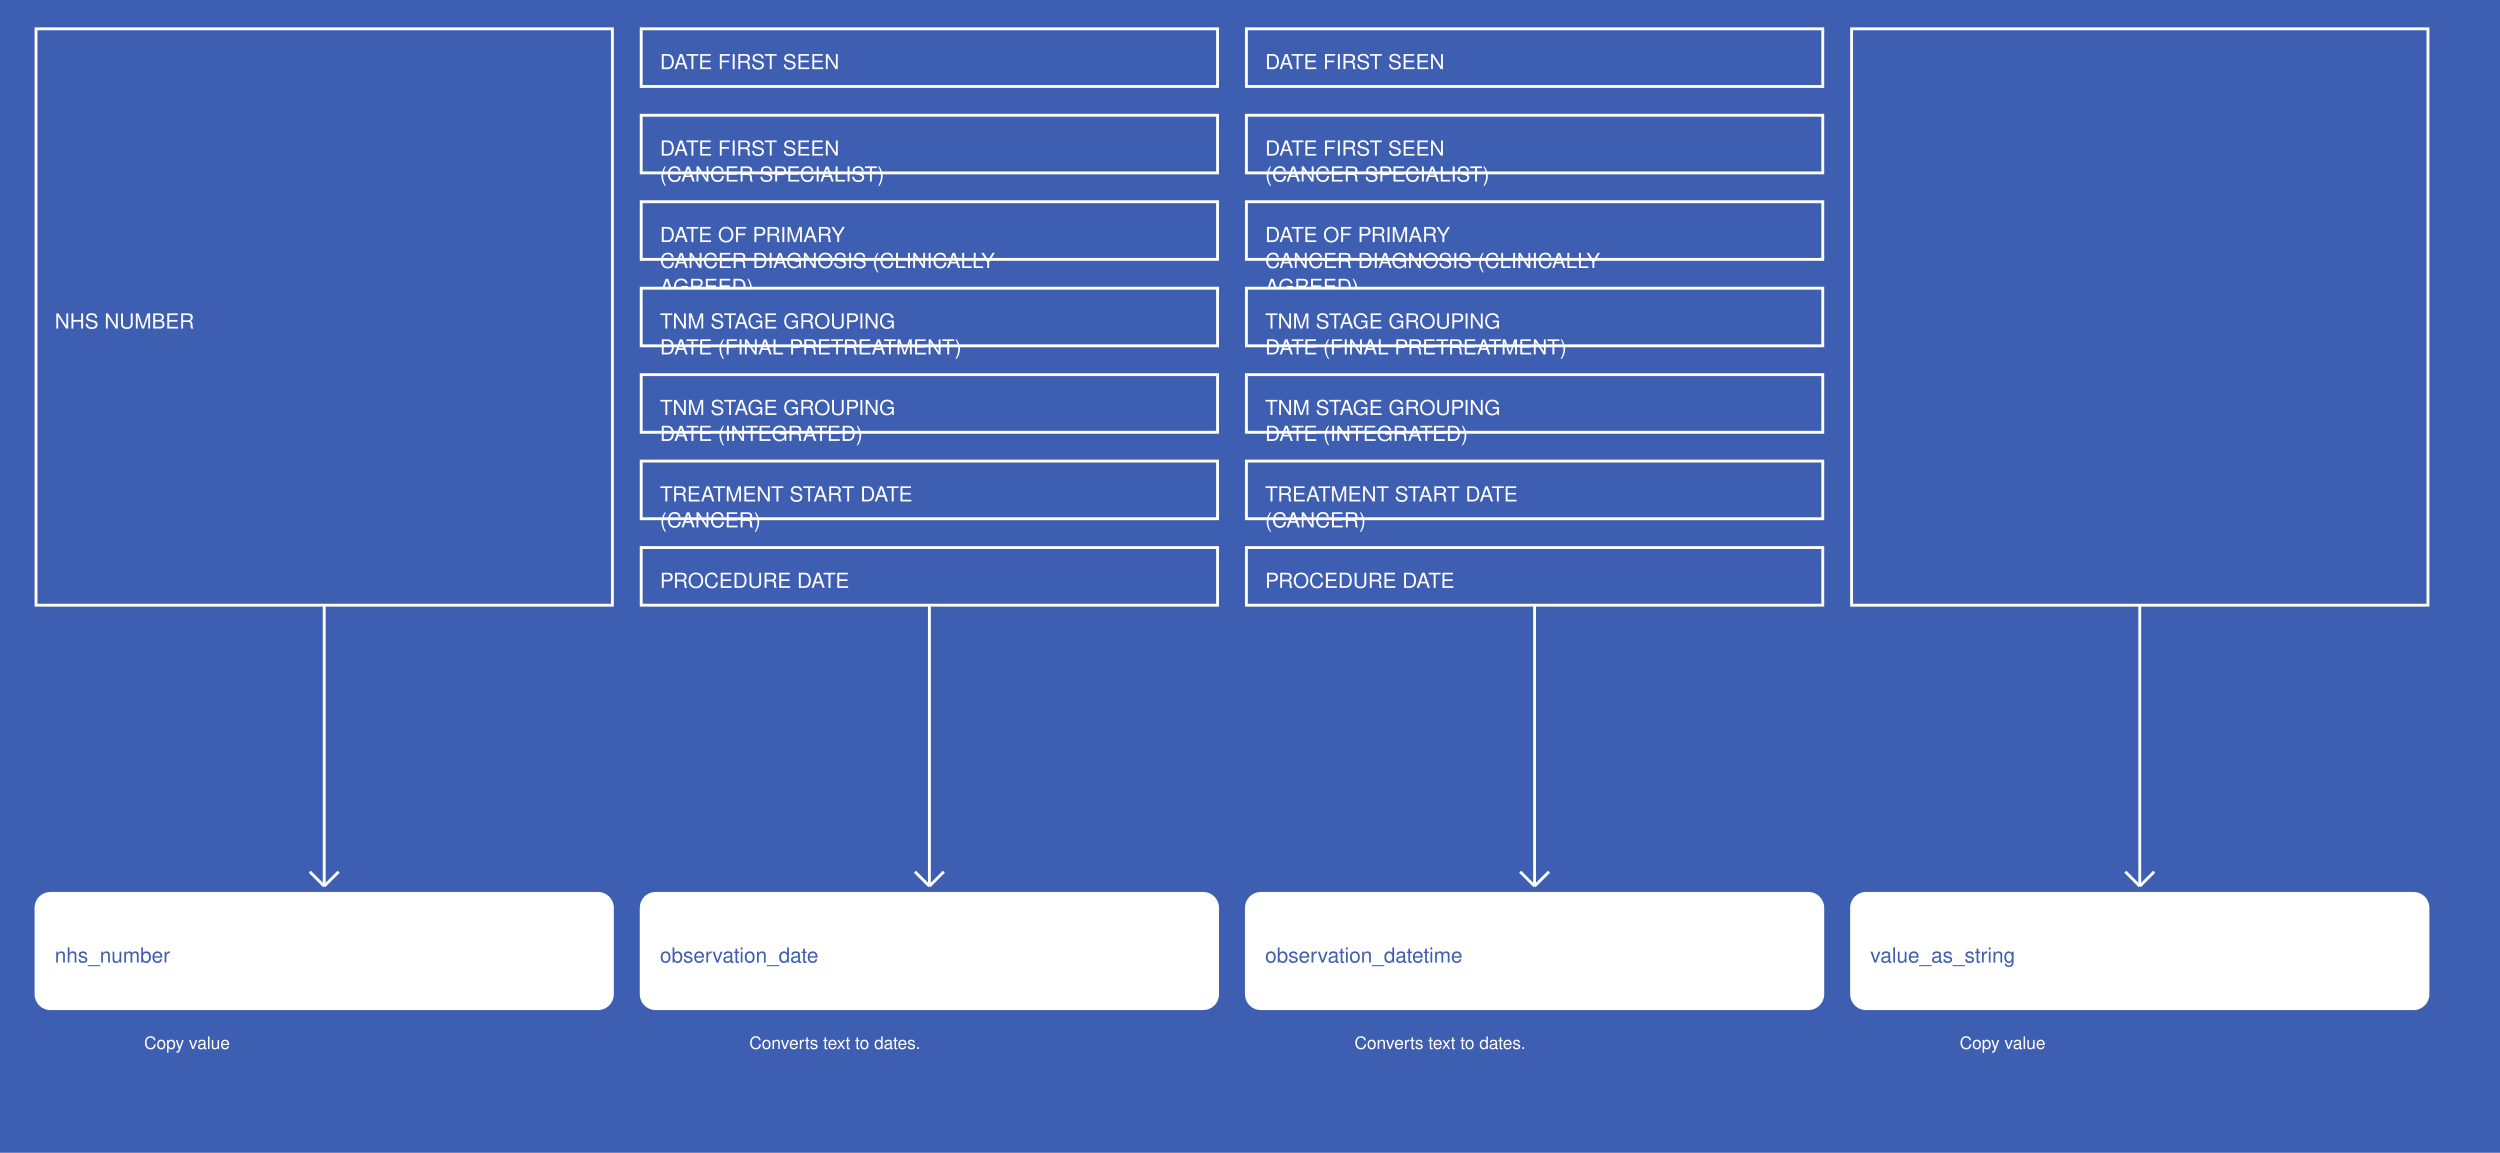
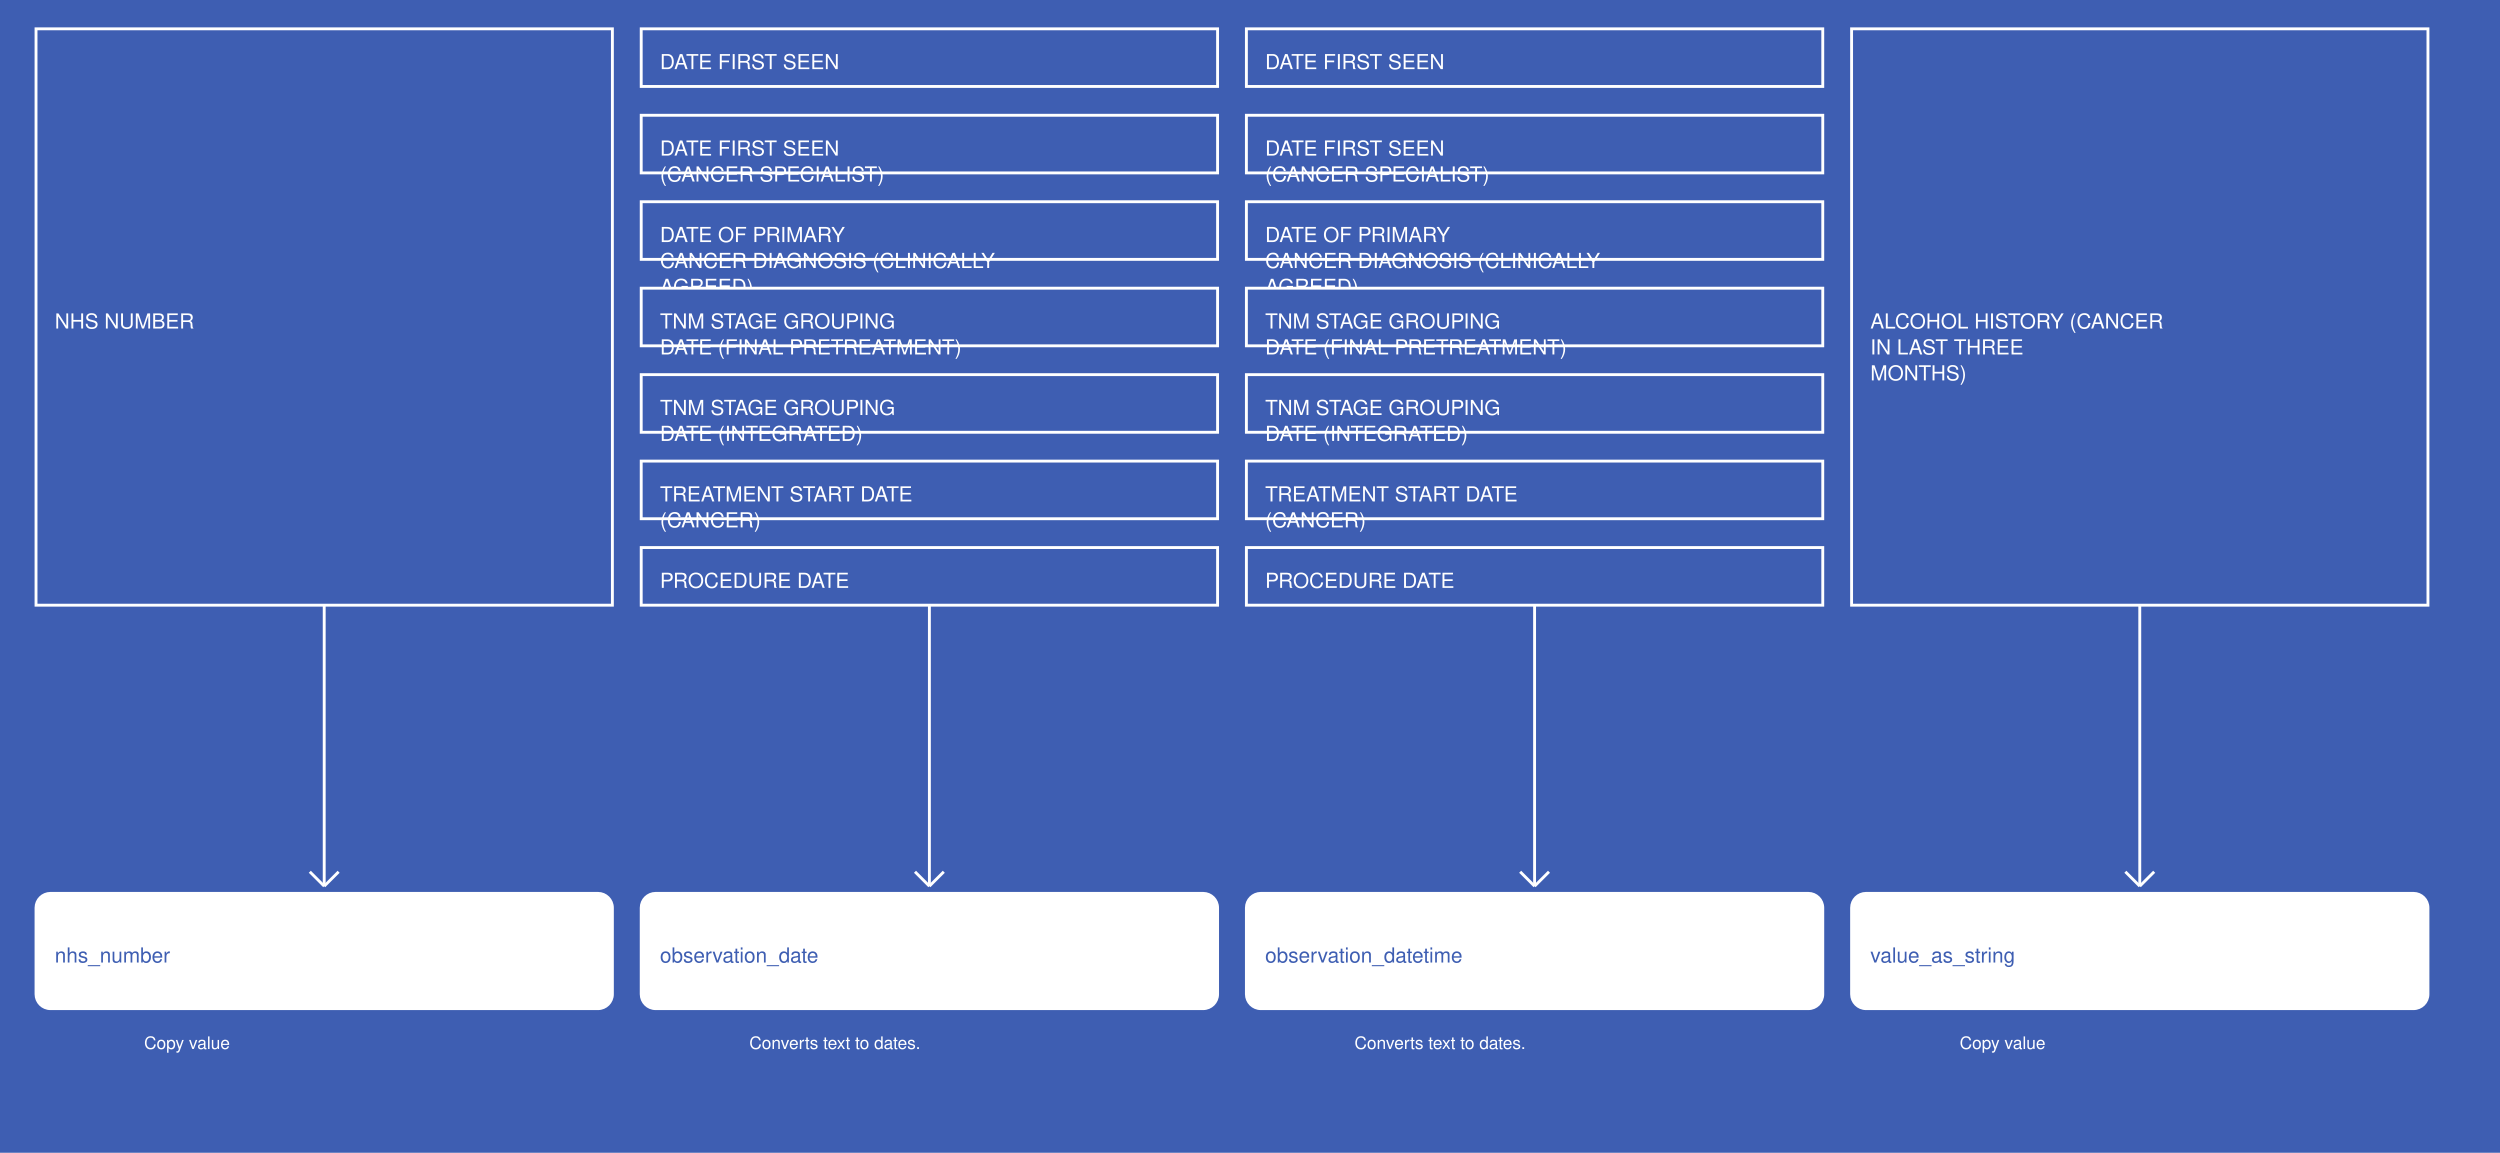
<svg xmlns="http://www.w3.org/2000/svg" width="1735" height="800">
  <rect width="100%" height="100%" fill="#3E5EB2" />
  <g>
    <rect x="25" y="20" width="400" height="400" fill="#3E5EB2" stroke="white" stroke-width="2" />
    <text x="38" y="228" fill="white" font-family="Helvetica" font-size="1.2em" text-anchor="start">NHS NUMBER</text>
  </g>
  <g>
    <line x1="225" y1="420" x2="225" y2="615" stroke="white" stroke-width="2" />
    <line x1="215" y1="605" x2="225" y2="615" stroke="white" stroke-width="2" />
    <line x1="235" y1="605" x2="225" y2="615" stroke="white" stroke-width="2" />
    <text x="100" y="728" fill="white" font-size="1em" font-family="Helvetica">Copy value</text>
  </g>
  <g>
    <rect x="25" y="620" width="400" height="80" fill="white" stroke="white" stroke-width="2" rx="10" />
    <text x="38" y="668" fill="#3E5EB2" font-family="Helvetica" font-size="1.2em" text-anchor="start">nhs_number</text>
  </g>
  <g>
    <rect x="445" y="20" width="400" height="40" fill="#3E5EB2" stroke="white" stroke-width="2" />
    <text x="458" y="48" fill="white" font-family="Helvetica" font-size="1.2em" text-anchor="start">DATE FIRST SEEN</text>
  </g>
  <g>
    <rect x="445" y="80" width="400" height="40" fill="#3E5EB2" stroke="white" stroke-width="2" />
    <text x="458" y="108" fill="white" font-family="Helvetica" font-size="1.2em" text-anchor="start">DATE FIRST SEEN</text>
    <text x="458" y="126" fill="white" font-family="Helvetica" font-size="1.2em" text-anchor="start">(CANCER SPECIALIST)</text>
  </g>
  <g>
    <rect x="445" y="140" width="400" height="40" fill="#3E5EB2" stroke="white" stroke-width="2" />
    <text x="458" y="168" fill="white" font-family="Helvetica" font-size="1.2em" text-anchor="start">DATE OF PRIMARY</text>
    <text x="458" y="186" fill="white" font-family="Helvetica" font-size="1.2em" text-anchor="start">CANCER DIAGNOSIS (CLINICALLY</text>
    <text x="458" y="204" fill="white" font-family="Helvetica" font-size="1.2em" text-anchor="start">AGREED)</text>
  </g>
  <g>
    <rect x="445" y="200" width="400" height="40" fill="#3E5EB2" stroke="white" stroke-width="2" />
    <text x="458" y="228" fill="white" font-family="Helvetica" font-size="1.2em" text-anchor="start">TNM STAGE GROUPING</text>
    <text x="458" y="246" fill="white" font-family="Helvetica" font-size="1.2em" text-anchor="start">DATE (FINAL PRETREATMENT)</text>
  </g>
  <g>
    <rect x="445" y="260" width="400" height="40" fill="#3E5EB2" stroke="white" stroke-width="2" />
    <text x="458" y="288" fill="white" font-family="Helvetica" font-size="1.2em" text-anchor="start">TNM STAGE GROUPING</text>
    <text x="458" y="306" fill="white" font-family="Helvetica" font-size="1.2em" text-anchor="start">DATE (INTEGRATED)</text>
  </g>
  <g>
    <rect x="445" y="320" width="400" height="40" fill="#3E5EB2" stroke="white" stroke-width="2" />
    <text x="458" y="348" fill="white" font-family="Helvetica" font-size="1.2em" text-anchor="start">TREATMENT START DATE</text>
    <text x="458" y="366" fill="white" font-family="Helvetica" font-size="1.2em" text-anchor="start">(CANCER)</text>
  </g>
  <g>
    <rect x="445" y="380" width="400" height="40" fill="#3E5EB2" stroke="white" stroke-width="2" />
    <text x="458" y="408" fill="white" font-family="Helvetica" font-size="1.2em" text-anchor="start">PROCEDURE DATE</text>
  </g>
  <g>
    <line x1="645" y1="420" x2="645" y2="615" stroke="white" stroke-width="2" />
    <line x1="635" y1="605" x2="645" y2="615" stroke="white" stroke-width="2" />
    <line x1="655" y1="605" x2="645" y2="615" stroke="white" stroke-width="2" />
    <text x="520" y="728" fill="white" font-size="1em" font-family="Helvetica">Converts text to dates.</text>
  </g>
  <g>
    <rect x="445" y="620" width="400" height="80" fill="white" stroke="white" stroke-width="2" rx="10" />
    <text x="458" y="668" fill="#3E5EB2" font-family="Helvetica" font-size="1.2em" text-anchor="start">observation_date</text>
  </g>
  <g>
    <rect x="865" y="20" width="400" height="40" fill="#3E5EB2" stroke="white" stroke-width="2" />
    <text x="878" y="48" fill="white" font-family="Helvetica" font-size="1.2em" text-anchor="start">DATE FIRST SEEN</text>
  </g>
  <g>
    <rect x="865" y="80" width="400" height="40" fill="#3E5EB2" stroke="white" stroke-width="2" />
    <text x="878" y="108" fill="white" font-family="Helvetica" font-size="1.2em" text-anchor="start">DATE FIRST SEEN</text>
    <text x="878" y="126" fill="white" font-family="Helvetica" font-size="1.2em" text-anchor="start">(CANCER SPECIALIST)</text>
  </g>
  <g>
    <rect x="865" y="140" width="400" height="40" fill="#3E5EB2" stroke="white" stroke-width="2" />
    <text x="878" y="168" fill="white" font-family="Helvetica" font-size="1.2em" text-anchor="start">DATE OF PRIMARY</text>
    <text x="878" y="186" fill="white" font-family="Helvetica" font-size="1.2em" text-anchor="start">CANCER DIAGNOSIS (CLINICALLY</text>
    <text x="878" y="204" fill="white" font-family="Helvetica" font-size="1.2em" text-anchor="start">AGREED)</text>
  </g>
  <g>
    <rect x="865" y="200" width="400" height="40" fill="#3E5EB2" stroke="white" stroke-width="2" />
    <text x="878" y="228" fill="white" font-family="Helvetica" font-size="1.2em" text-anchor="start">TNM STAGE GROUPING</text>
    <text x="878" y="246" fill="white" font-family="Helvetica" font-size="1.2em" text-anchor="start">DATE (FINAL PRETREATMENT)</text>
  </g>
  <g>
    <rect x="865" y="260" width="400" height="40" fill="#3E5EB2" stroke="white" stroke-width="2" />
    <text x="878" y="288" fill="white" font-family="Helvetica" font-size="1.2em" text-anchor="start">TNM STAGE GROUPING</text>
    <text x="878" y="306" fill="white" font-family="Helvetica" font-size="1.2em" text-anchor="start">DATE (INTEGRATED)</text>
  </g>
  <g>
    <rect x="865" y="320" width="400" height="40" fill="#3E5EB2" stroke="white" stroke-width="2" />
    <text x="878" y="348" fill="white" font-family="Helvetica" font-size="1.2em" text-anchor="start">TREATMENT START DATE</text>
    <text x="878" y="366" fill="white" font-family="Helvetica" font-size="1.2em" text-anchor="start">(CANCER)</text>
  </g>
  <g>
    <rect x="865" y="380" width="400" height="40" fill="#3E5EB2" stroke="white" stroke-width="2" />
    <text x="878" y="408" fill="white" font-family="Helvetica" font-size="1.2em" text-anchor="start">PROCEDURE DATE</text>
  </g>
  <g>
    <line x1="1065" y1="420" x2="1065" y2="615" stroke="white" stroke-width="2" />
    <line x1="1055" y1="605" x2="1065" y2="615" stroke="white" stroke-width="2" />
    <line x1="1075" y1="605" x2="1065" y2="615" stroke="white" stroke-width="2" />
    <text x="940" y="728" fill="white" font-size="1em" font-family="Helvetica">Converts text to dates.</text>
  </g>
  <g>
    <rect x="865" y="620" width="400" height="80" fill="white" stroke="white" stroke-width="2" rx="10" />
    <text x="878" y="668" fill="#3E5EB2" font-family="Helvetica" font-size="1.2em" text-anchor="start">observation_datetime</text>
  </g>
  <g>
    <rect x="1285" y="20" width="400" height="400" fill="#3E5EB2" stroke="white" stroke-width="2" />
-     <text x="1298" y="228" fill="white" font-family="Helvetica" font-size="1.2em" text-anchor="start" />
+     <text x="1298" y="228" fill="white" font-family="Helvetica" font-size="1.2em" text-anchor="start">ALCOHOL HISTORY (CANCER</text>
+     <text x="1298" y="246" fill="white" font-family="Helvetica" font-size="1.2em" text-anchor="start">IN LAST THREE</text>
+     <text x="1298" y="264" fill="white" font-family="Helvetica" font-size="1.2em" text-anchor="start">MONTHS)</text>
  </g>
  <g>
    <line x1="1485" y1="420" x2="1485" y2="615" stroke="white" stroke-width="2" />
    <line x1="1475" y1="605" x2="1485" y2="615" stroke="white" stroke-width="2" />
    <line x1="1495" y1="605" x2="1485" y2="615" stroke="white" stroke-width="2" />
    <text x="1360" y="728" fill="white" font-size="1em" font-family="Helvetica">Copy value</text>
  </g>
  <g>
    <rect x="1285" y="620" width="400" height="80" fill="white" stroke="white" stroke-width="2" rx="10" />
    <text x="1298" y="668" fill="#3E5EB2" font-family="Helvetica" font-size="1.2em" text-anchor="start">value_as_string</text>
  </g>
</svg>
